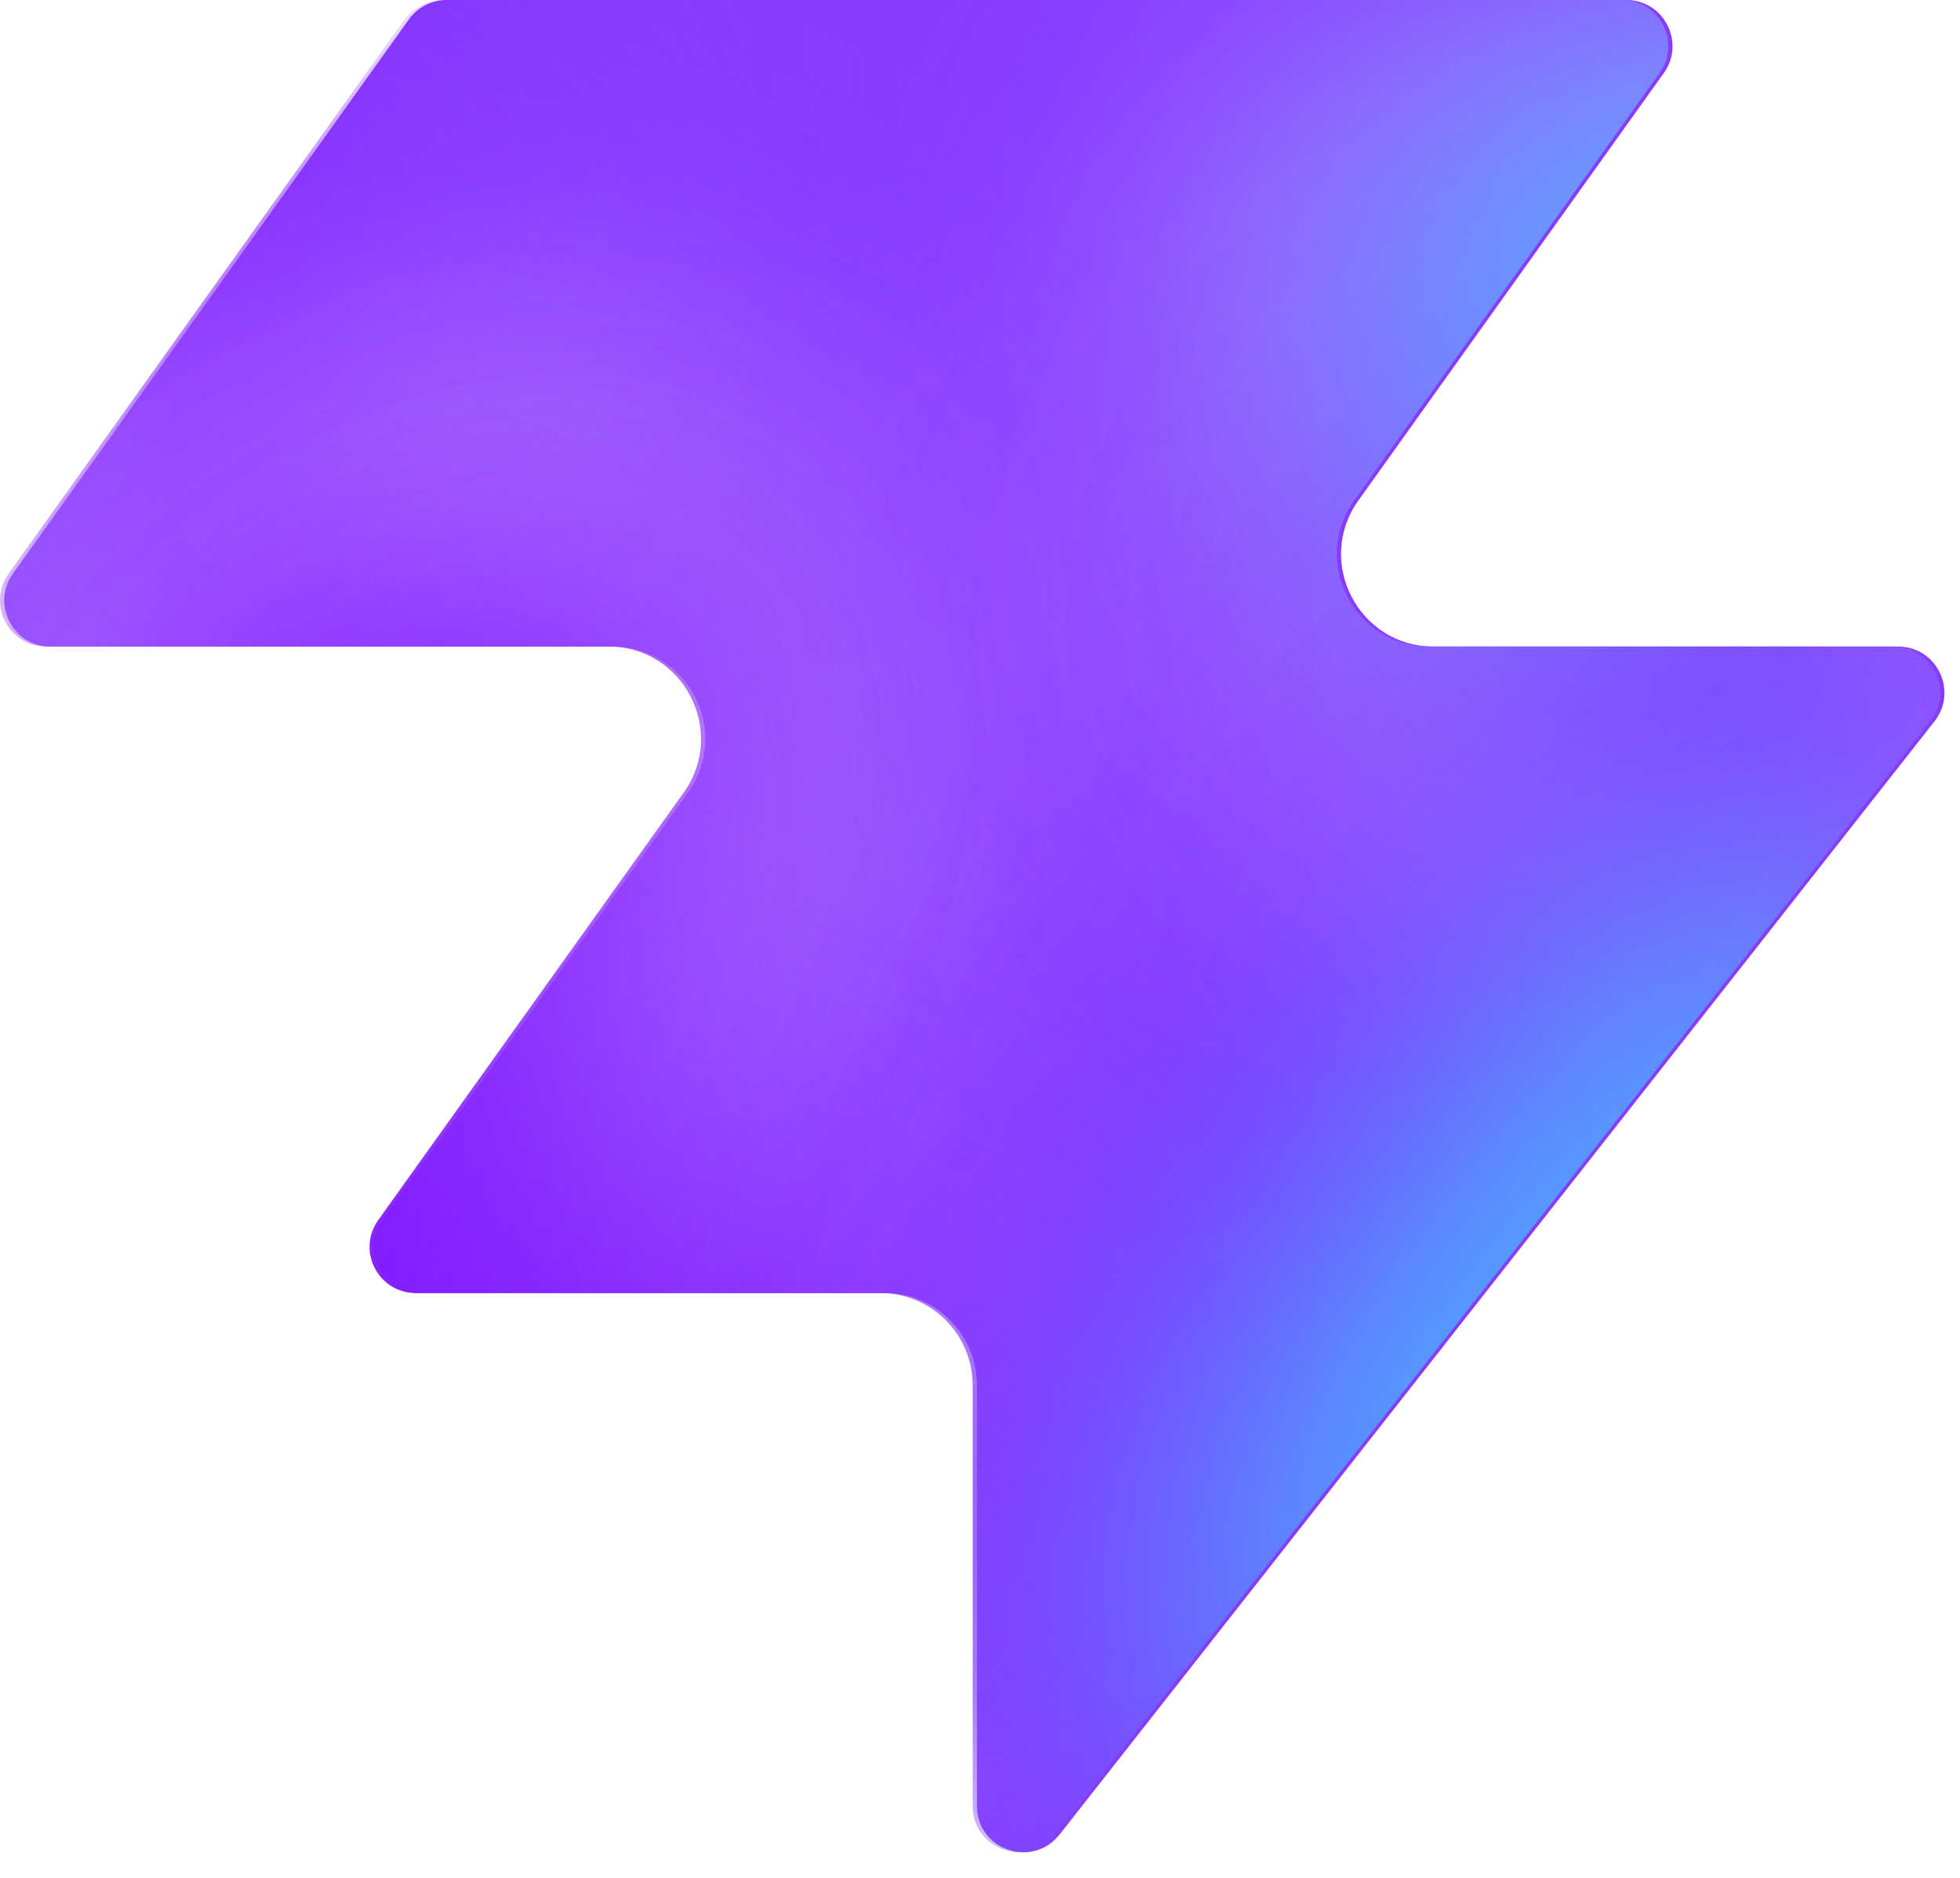
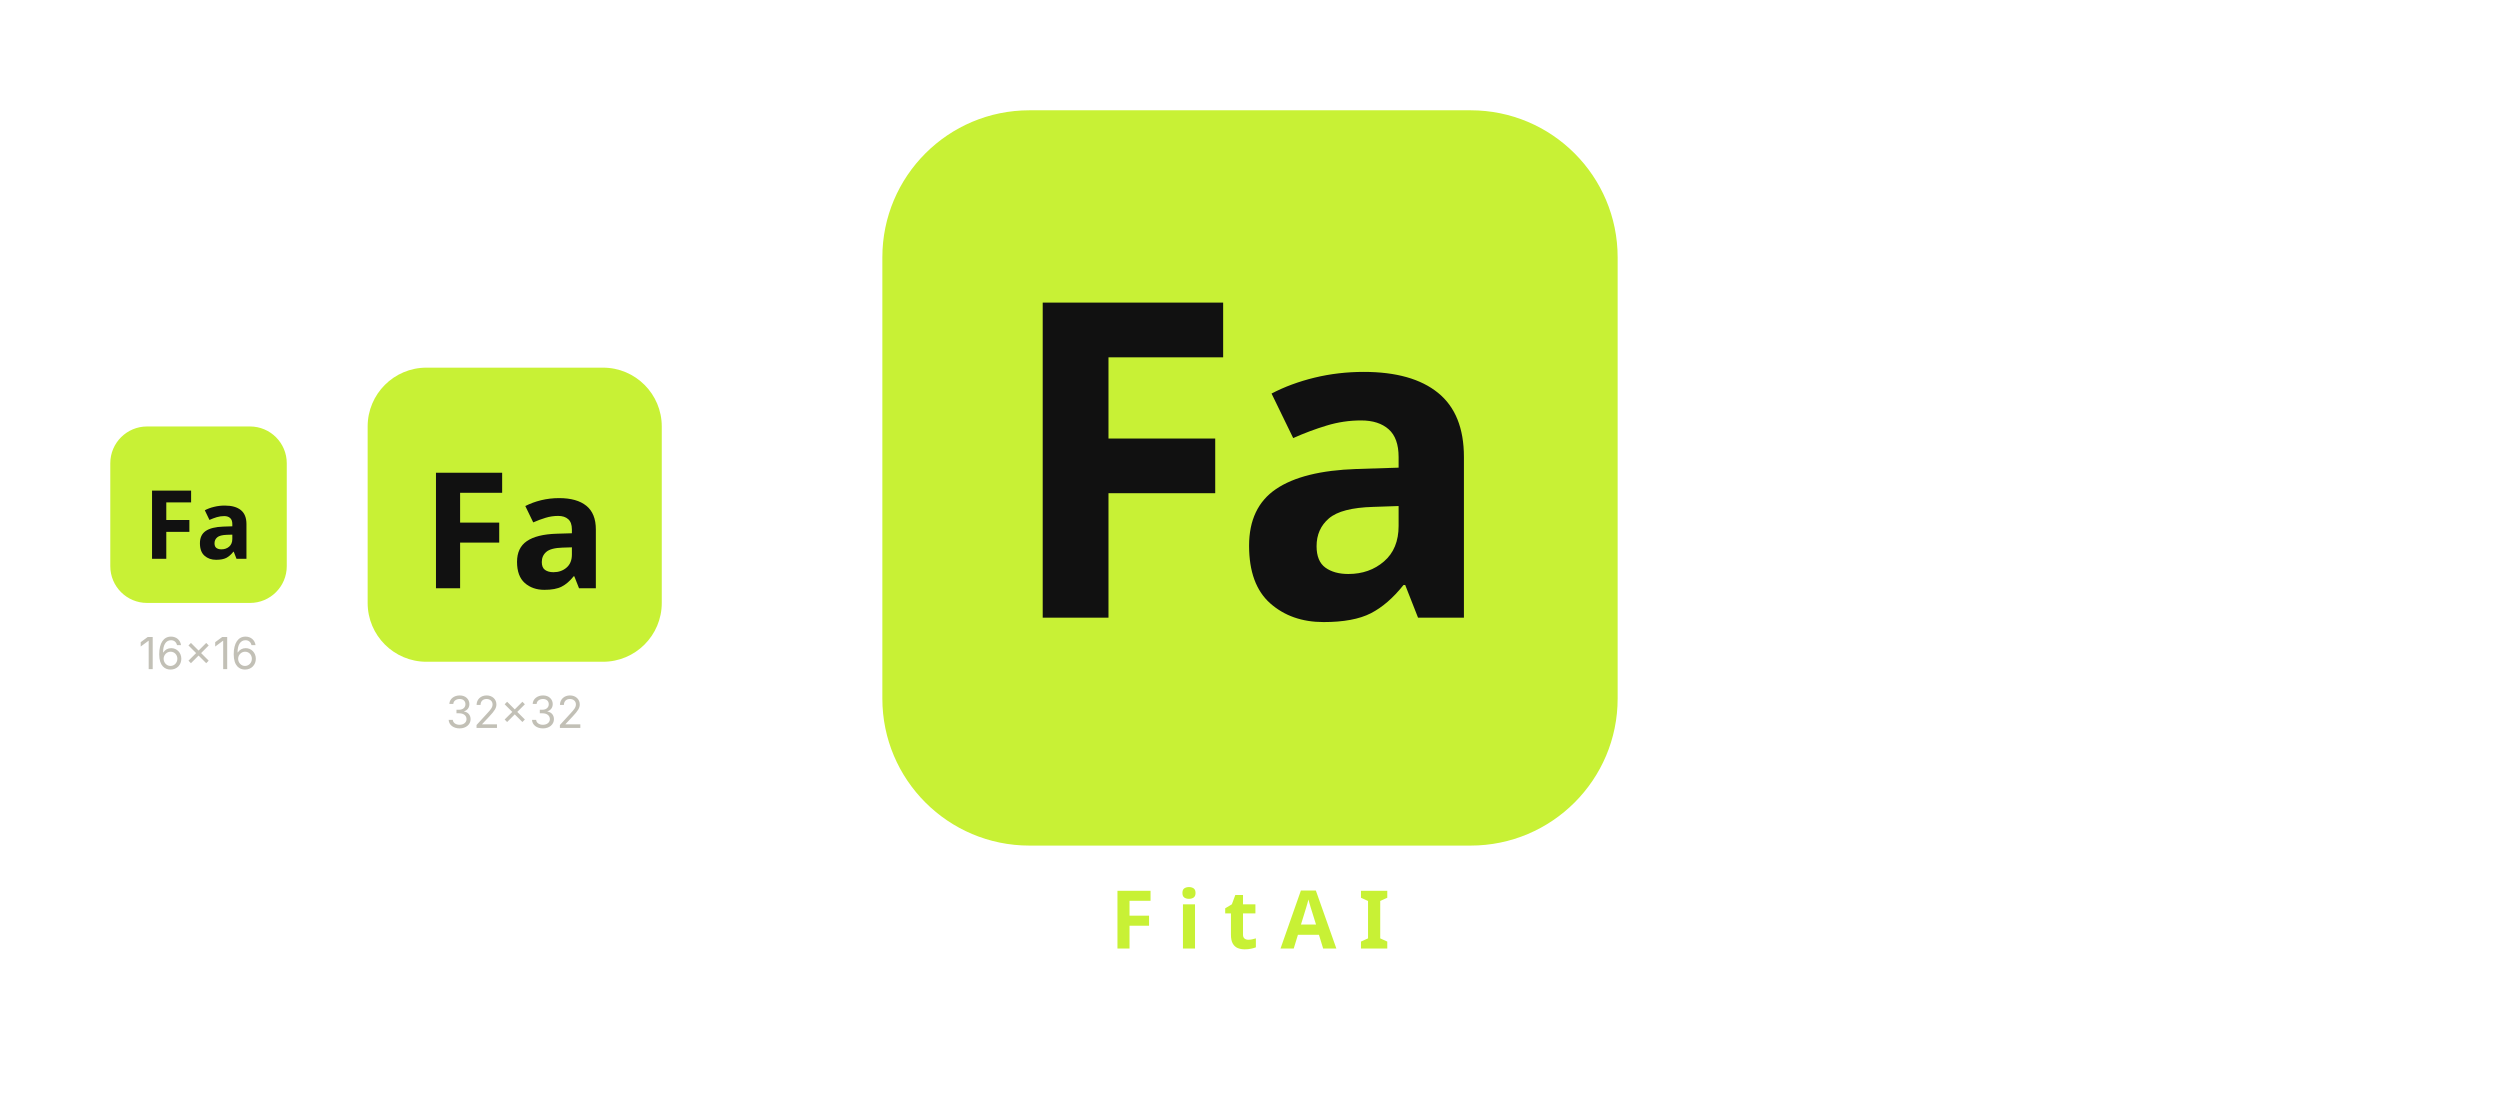
- <svg xmlns="http://www.w3.org/2000/svg" width="48" height="46" fill="none" viewBox="0 0 48 46">
-   <path fill="#863bff" d="M25.946 44.938c-.664.845-2.021.375-2.021-.698V33.937a2.26 2.26 0 0 0-2.262-2.262H10.287c-.92 0-1.456-1.04-.92-1.788l7.48-10.471c1.07-1.497 0-3.578-1.842-3.578H1.237c-.92 0-1.456-1.04-.92-1.788L10.013.474c.214-.297.556-.474.92-.474h28.894c.92 0 1.456 1.04.92 1.788l-7.48 10.471c-1.07 1.498 0 3.579 1.842 3.579h11.377c.943 0 1.473 1.088.89 1.83L25.947 44.94z" style="fill:#863bff;fill:color(display-p3 .525 .23 1);fill-opacity:1" />
-   <mask id="a" width="48" height="46" x="0" y="0" maskUnits="userSpaceOnUse" style="mask-type:alpha">
-     <path fill="#000" d="M25.842 44.938c-.664.844-2.021.375-2.021-.698V33.937a2.26 2.26 0 0 0-2.262-2.262H10.183c-.92 0-1.456-1.04-.92-1.788l7.48-10.471c1.07-1.498 0-3.579-1.842-3.579H1.133c-.92 0-1.456-1.04-.92-1.787L9.91.473c.214-.297.556-.474.92-.474h28.894c.92 0 1.456 1.04.92 1.788l-7.48 10.471c-1.07 1.498 0 3.578 1.842 3.578h11.377c.943 0 1.473 1.088.89 1.832L25.843 44.94z" style="fill:#000;fill-opacity:1" />
-   </mask>
-   <g mask="url(#a)">
-     <g filter="url(#b)">
-       <ellipse cx="5.508" cy="14.704" fill="#ede6ff" rx="5.508" ry="14.704" style="fill:#ede6ff;fill:color(display-p3 .927 .903 1);fill-opacity:1" transform="matrix(.00324 1 1 -.00324 -4.47 31.516)" />
-     </g>
-     <g filter="url(#c)">
-       <ellipse cx="10.399" cy="29.851" fill="#ede6ff" rx="10.399" ry="29.851" style="fill:#ede6ff;fill:color(display-p3 .927 .903 1);fill-opacity:1" transform="matrix(.00324 1 1 -.00324 -39.328 7.883)" />
-     </g>
-     <g filter="url(#d)">
-       <ellipse cx="5.508" cy="30.487" fill="#7e14ff" rx="5.508" ry="30.487" style="fill:#7e14ff;fill:color(display-p3 .492 .077 1);fill-opacity:1" transform="rotate(89.814 -25.913 -14.639)scale(1 -1)" />
-     </g>
-     <g filter="url(#e)">
-       <ellipse cx="5.508" cy="30.599" fill="#7e14ff" rx="5.508" ry="30.599" style="fill:#7e14ff;fill:color(display-p3 .492 .077 1);fill-opacity:1" transform="rotate(89.814 -32.644 -3.334)scale(1 -1)" />
-     </g>
-     <g filter="url(#f)">
-       <ellipse cx="5.508" cy="30.599" fill="#7e14ff" rx="5.508" ry="30.599" style="fill:#7e14ff;fill:color(display-p3 .492 .077 1);fill-opacity:1" transform="matrix(.00324 1 1 -.00324 -34.34 30.47)" />
-     </g>
-     <g filter="url(#g)">
-       <ellipse cx="14.072" cy="22.078" fill="#ede6ff" rx="14.072" ry="22.078" style="fill:#ede6ff;fill:color(display-p3 .927 .903 1);fill-opacity:1" transform="rotate(93.35 24.506 48.493)scale(-1 1)" />
-     </g>
-     <g filter="url(#h)">
-       <ellipse cx="3.47" cy="21.501" fill="#7e14ff" rx="3.47" ry="21.501" style="fill:#7e14ff;fill:color(display-p3 .492 .077 1);fill-opacity:1" transform="rotate(89.009 28.708 47.59)scale(-1 1)" />
-     </g>
-     <g filter="url(#i)">
-       <ellipse cx="3.47" cy="21.501" fill="#7e14ff" rx="3.47" ry="21.501" style="fill:#7e14ff;fill:color(display-p3 .492 .077 1);fill-opacity:1" transform="rotate(89.009 28.708 47.59)scale(-1 1)" />
-     </g>
-     <g filter="url(#j)">
-       <ellipse cx=".387" cy="8.972" fill="#7e14ff" rx="4.407" ry="29.108" style="fill:#7e14ff;fill:color(display-p3 .492 .077 1);fill-opacity:1" transform="rotate(39.51 .387 8.972)" />
-     </g>
-     <g filter="url(#k)">
-       <ellipse cx="47.523" cy="-6.092" fill="#7e14ff" rx="4.407" ry="29.108" style="fill:#7e14ff;fill:color(display-p3 .492 .077 1);fill-opacity:1" transform="rotate(37.892 47.523 -6.092)" />
-     </g>
-     <g filter="url(#l)">
-       <ellipse cx="41.412" cy="6.333" fill="#47bfff" rx="5.971" ry="9.665" style="fill:#47bfff;fill:color(display-p3 .28 .748 1);fill-opacity:1" transform="rotate(37.892 41.412 6.333)" />
-     </g>
-     <g filter="url(#m)">
-       <ellipse cx="-1.879" cy="38.332" fill="#7e14ff" rx="4.407" ry="29.108" style="fill:#7e14ff;fill:color(display-p3 .492 .077 1);fill-opacity:1" transform="rotate(37.892 -1.88 38.332)" />
-     </g>
-     <g filter="url(#n)">
-       <ellipse cx="-1.879" cy="38.332" fill="#7e14ff" rx="4.407" ry="29.108" style="fill:#7e14ff;fill:color(display-p3 .492 .077 1);fill-opacity:1" transform="rotate(37.892 -1.88 38.332)" />
-     </g>
-     <g filter="url(#o)">
-       <ellipse cx="35.651" cy="29.907" fill="#7e14ff" rx="4.407" ry="29.108" style="fill:#7e14ff;fill:color(display-p3 .492 .077 1);fill-opacity:1" transform="rotate(37.892 35.651 29.907)" />
-     </g>
-     <g filter="url(#p)">
-       <ellipse cx="38.418" cy="32.4" fill="#47bfff" rx="5.971" ry="15.297" style="fill:#47bfff;fill:color(display-p3 .28 .748 1);fill-opacity:1" transform="rotate(37.892 38.418 32.4)" />
-     </g>
-   </g>
-   <defs>
-     <filter id="b" width="60.045" height="41.654" x="-19.77" y="16.149" color-interpolation-filters="sRGB" filterUnits="userSpaceOnUse">
-       <feFlood flood-opacity="0" result="BackgroundImageFix" />
-       <feBlend in="SourceGraphic" in2="BackgroundImageFix" result="shape" />
-       <feGaussianBlur result="effect1_foregroundBlur_2002_17158" stdDeviation="7.659" />
-     </filter>
-     <filter id="c" width="90.34" height="51.437" x="-54.613" y="-7.533" color-interpolation-filters="sRGB" filterUnits="userSpaceOnUse">
-       <feFlood flood-opacity="0" result="BackgroundImageFix" />
-       <feBlend in="SourceGraphic" in2="BackgroundImageFix" result="shape" />
-       <feGaussianBlur result="effect1_foregroundBlur_2002_17158" stdDeviation="7.659" />
-     </filter>
-     <filter id="d" width="79.355" height="29.4" x="-49.64" y="2.03" color-interpolation-filters="sRGB" filterUnits="userSpaceOnUse">
-       <feFlood flood-opacity="0" result="BackgroundImageFix" />
-       <feBlend in="SourceGraphic" in2="BackgroundImageFix" result="shape" />
-       <feGaussianBlur result="effect1_foregroundBlur_2002_17158" stdDeviation="4.596" />
-     </filter>
-     <filter id="e" width="79.579" height="29.4" x="-45.045" y="20.029" color-interpolation-filters="sRGB" filterUnits="userSpaceOnUse">
-       <feFlood flood-opacity="0" result="BackgroundImageFix" />
-       <feBlend in="SourceGraphic" in2="BackgroundImageFix" result="shape" />
-       <feGaussianBlur result="effect1_foregroundBlur_2002_17158" stdDeviation="4.596" />
-     </filter>
-     <filter id="f" width="79.579" height="29.4" x="-43.513" y="21.178" color-interpolation-filters="sRGB" filterUnits="userSpaceOnUse">
-       <feFlood flood-opacity="0" result="BackgroundImageFix" />
-       <feBlend in="SourceGraphic" in2="BackgroundImageFix" result="shape" />
-       <feGaussianBlur result="effect1_foregroundBlur_2002_17158" stdDeviation="4.596" />
-     </filter>
-     <filter id="g" width="74.749" height="58.852" x="15.756" y="-17.901" color-interpolation-filters="sRGB" filterUnits="userSpaceOnUse">
-       <feFlood flood-opacity="0" result="BackgroundImageFix" />
-       <feBlend in="SourceGraphic" in2="BackgroundImageFix" result="shape" />
-       <feGaussianBlur result="effect1_foregroundBlur_2002_17158" stdDeviation="7.659" />
-     </filter>
-     <filter id="h" width="61.377" height="25.362" x="23.548" y="2.284" color-interpolation-filters="sRGB" filterUnits="userSpaceOnUse">
-       <feFlood flood-opacity="0" result="BackgroundImageFix" />
-       <feBlend in="SourceGraphic" in2="BackgroundImageFix" result="shape" />
-       <feGaussianBlur result="effect1_foregroundBlur_2002_17158" stdDeviation="4.596" />
-     </filter>
-     <filter id="i" width="61.377" height="25.362" x="23.548" y="2.284" color-interpolation-filters="sRGB" filterUnits="userSpaceOnUse">
-       <feFlood flood-opacity="0" result="BackgroundImageFix" />
-       <feBlend in="SourceGraphic" in2="BackgroundImageFix" result="shape" />
-       <feGaussianBlur result="effect1_foregroundBlur_2002_17158" stdDeviation="4.596" />
-     </filter>
-     <filter id="j" width="56.045" height="63.649" x="-27.636" y="-22.853" color-interpolation-filters="sRGB" filterUnits="userSpaceOnUse">
-       <feFlood flood-opacity="0" result="BackgroundImageFix" />
-       <feBlend in="SourceGraphic" in2="BackgroundImageFix" result="shape" />
-       <feGaussianBlur result="effect1_foregroundBlur_2002_17158" stdDeviation="4.596" />
-     </filter>
-     <filter id="k" width="54.814" height="64.646" x="20.116" y="-38.415" color-interpolation-filters="sRGB" filterUnits="userSpaceOnUse">
-       <feFlood flood-opacity="0" result="BackgroundImageFix" />
-       <feBlend in="SourceGraphic" in2="BackgroundImageFix" result="shape" />
-       <feGaussianBlur result="effect1_foregroundBlur_2002_17158" stdDeviation="4.596" />
-     </filter>
-     <filter id="l" width="33.541" height="35.313" x="24.641" y="-11.323" color-interpolation-filters="sRGB" filterUnits="userSpaceOnUse">
-       <feFlood flood-opacity="0" result="BackgroundImageFix" />
-       <feBlend in="SourceGraphic" in2="BackgroundImageFix" result="shape" />
-       <feGaussianBlur result="effect1_foregroundBlur_2002_17158" stdDeviation="4.596" />
-     </filter>
-     <filter id="m" width="54.814" height="64.646" x="-29.286" y="6.009" color-interpolation-filters="sRGB" filterUnits="userSpaceOnUse">
-       <feFlood flood-opacity="0" result="BackgroundImageFix" />
-       <feBlend in="SourceGraphic" in2="BackgroundImageFix" result="shape" />
-       <feGaussianBlur result="effect1_foregroundBlur_2002_17158" stdDeviation="4.596" />
-     </filter>
-     <filter id="n" width="54.814" height="64.646" x="-29.286" y="6.009" color-interpolation-filters="sRGB" filterUnits="userSpaceOnUse">
-       <feFlood flood-opacity="0" result="BackgroundImageFix" />
-       <feBlend in="SourceGraphic" in2="BackgroundImageFix" result="shape" />
-       <feGaussianBlur result="effect1_foregroundBlur_2002_17158" stdDeviation="4.596" />
-     </filter>
-     <filter id="o" width="54.814" height="64.646" x="8.244" y="-2.416" color-interpolation-filters="sRGB" filterUnits="userSpaceOnUse">
-       <feFlood flood-opacity="0" result="BackgroundImageFix" />
-       <feBlend in="SourceGraphic" in2="BackgroundImageFix" result="shape" />
-       <feGaussianBlur result="effect1_foregroundBlur_2002_17158" stdDeviation="4.596" />
-     </filter>
-     <filter id="p" width="39.409" height="43.623" x="18.713" y="10.588" color-interpolation-filters="sRGB" filterUnits="userSpaceOnUse">
-       <feFlood flood-opacity="0" result="BackgroundImageFix" />
-       <feBlend in="SourceGraphic" in2="BackgroundImageFix" result="shape" />
-       <feGaussianBlur result="effect1_foregroundBlur_2002_17158" stdDeviation="4.596" />
-     </filter>
-   </defs>
+ <svg xmlns="http://www.w3.org/2000/svg" width="100%" viewBox="0 0 680 300" role="img" style="">
+   <rect x="240" y="30" width="200" height="200" rx="40" fill="#C8F135" style="fill:rgb(200, 241, 53);stroke:none;color:rgb(255, 255, 255);stroke-width:1px;stroke-linecap:butt;stroke-linejoin:miter;opacity:1;font-family:&quot;Anthropic Sans&quot;, -apple-system, BlinkMacSystemFont, &quot;Segoe UI&quot;, sans-serif;font-size:16px;font-weight:400;text-anchor:start;dominant-baseline:auto" />
+   <text x="340" y="168" text-anchor="middle" fill="#111" font-family="sans-serif" font-size="120" font-weight="900" letter-spacing="-4" style="fill:rgb(17, 17, 17);stroke:none;color:rgb(255, 255, 255);stroke-width:1px;stroke-linecap:butt;stroke-linejoin:miter;opacity:1;font-family:sans-serif;font-size:120px;font-weight:900;text-anchor:middle;dominant-baseline:auto">Fa</text>
+   <rect x="100" y="100" width="80" height="80" rx="16" fill="#C8F135" style="fill:rgb(200, 241, 53);stroke:none;color:rgb(255, 255, 255);stroke-width:1px;stroke-linecap:butt;stroke-linejoin:miter;opacity:1;font-family:&quot;Anthropic Sans&quot;, -apple-system, BlinkMacSystemFont, &quot;Segoe UI&quot;, sans-serif;font-size:16px;font-weight:400;text-anchor:start;dominant-baseline:auto" />
+   <text x="140" y="160" text-anchor="middle" fill="#111" font-family="sans-serif" font-size="44" font-weight="900" style="fill:rgb(17, 17, 17);stroke:none;color:rgb(255, 255, 255);stroke-width:1px;stroke-linecap:butt;stroke-linejoin:miter;opacity:1;font-family:sans-serif;font-size:44px;font-weight:900;text-anchor:middle;dominant-baseline:auto">Fa</text>
+   <text x="140" y="198" text-anchor="middle" fill="#6b7280" style="fill:rgb(194, 192, 182);stroke:none;color:rgb(255, 255, 255);stroke-width:1px;stroke-linecap:butt;stroke-linejoin:miter;opacity:1;font-family:&quot;Anthropic Sans&quot;, -apple-system, BlinkMacSystemFont, &quot;Segoe UI&quot;, sans-serif;font-size:12px;font-weight:400;text-anchor:middle;dominant-baseline:auto">32×32</text>
+   <rect x="30" y="116" width="48" height="48" rx="10" fill="#C8F135" style="fill:rgb(200, 241, 53);stroke:none;color:rgb(255, 255, 255);stroke-width:1px;stroke-linecap:butt;stroke-linejoin:miter;opacity:1;font-family:&quot;Anthropic Sans&quot;, -apple-system, BlinkMacSystemFont, &quot;Segoe UI&quot;, sans-serif;font-size:16px;font-weight:400;text-anchor:start;dominant-baseline:auto" />
+   <text x="54" y="152" text-anchor="middle" fill="#111" font-family="sans-serif" font-size="26" font-weight="900" style="fill:rgb(17, 17, 17);stroke:none;color:rgb(255, 255, 255);stroke-width:1px;stroke-linecap:butt;stroke-linejoin:miter;opacity:1;font-family:sans-serif;font-size:26px;font-weight:900;text-anchor:middle;dominant-baseline:auto">Fa</text>
+   <text x="54" y="182" text-anchor="middle" fill="#6b7280" style="fill:rgb(194, 192, 182);stroke:none;color:rgb(255, 255, 255);stroke-width:1px;stroke-linecap:butt;stroke-linejoin:miter;opacity:1;font-family:&quot;Anthropic Sans&quot;, -apple-system, BlinkMacSystemFont, &quot;Segoe UI&quot;, sans-serif;font-size:12px;font-weight:400;text-anchor:middle;dominant-baseline:auto">16×16</text>
+   <text x="340" y="258" text-anchor="middle" fill="#C8F135" font-family="sans-serif" font-size="22" font-weight="700" letter-spacing="6" style="fill:rgb(200, 241, 53);stroke:none;color:rgb(255, 255, 255);stroke-width:1px;stroke-linecap:butt;stroke-linejoin:miter;opacity:1;font-family:sans-serif;font-size:22px;font-weight:700;text-anchor:middle;dominant-baseline:auto">FitAI</text>
</svg>
